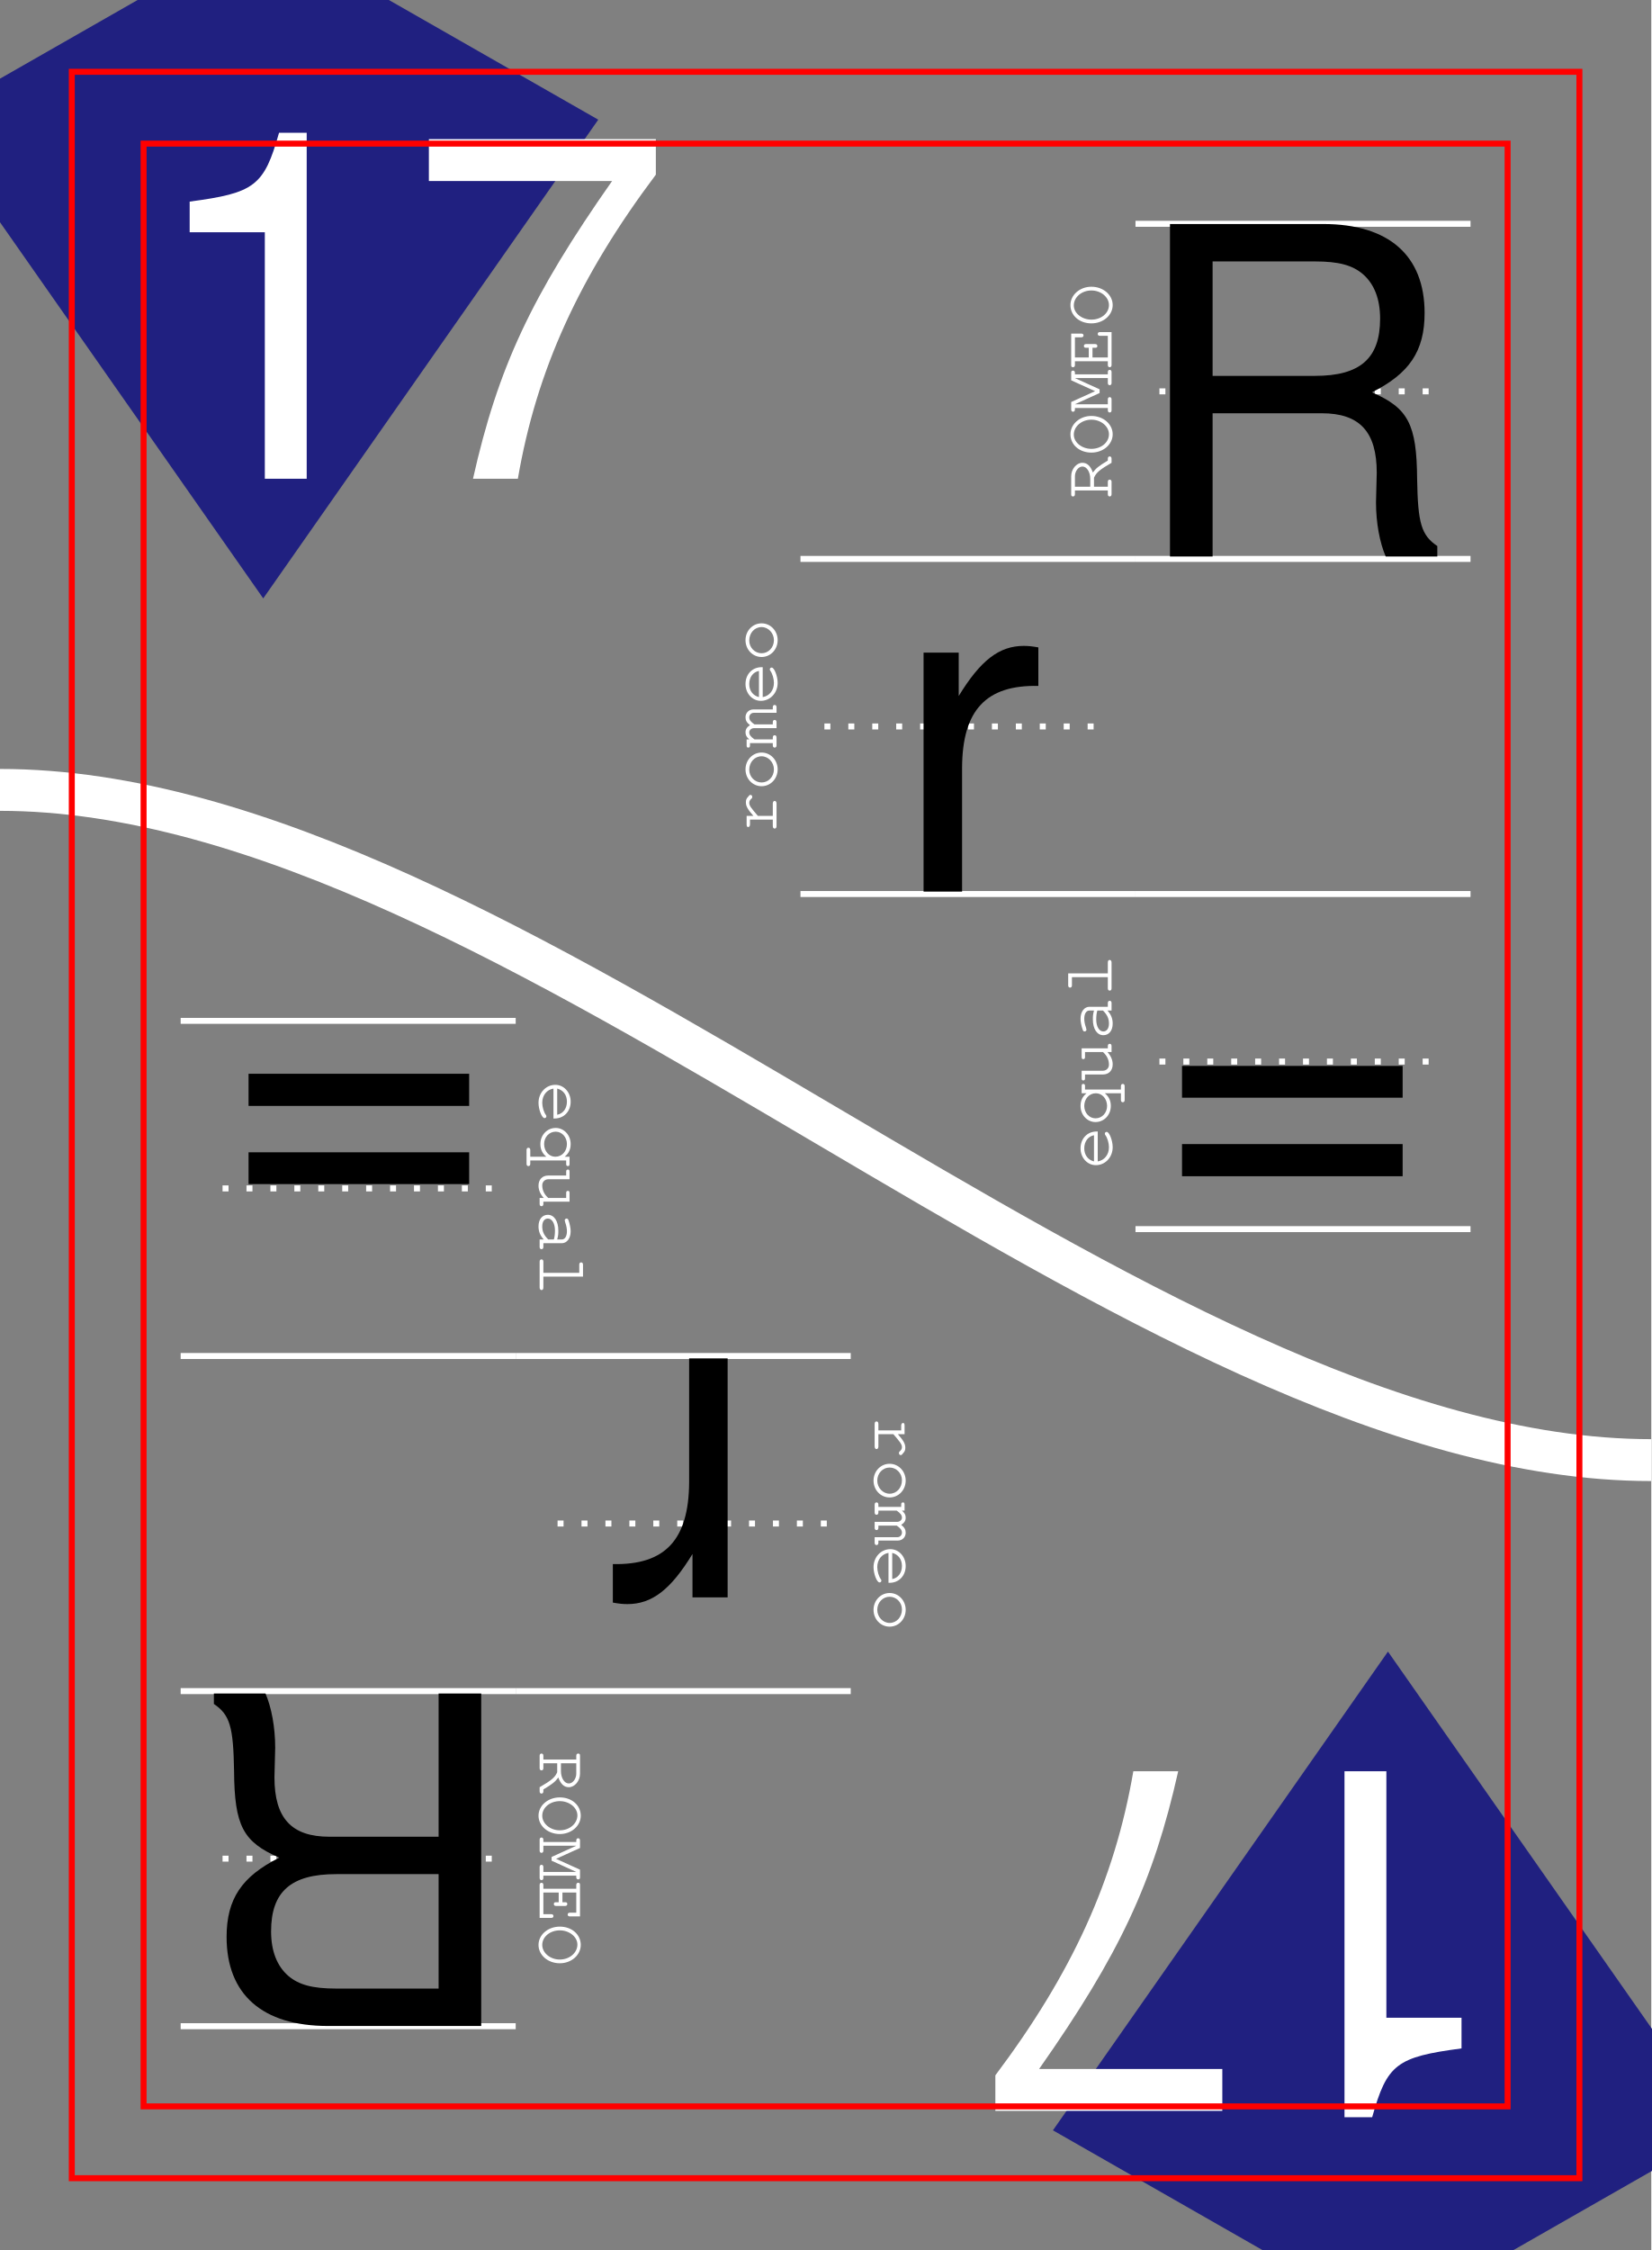
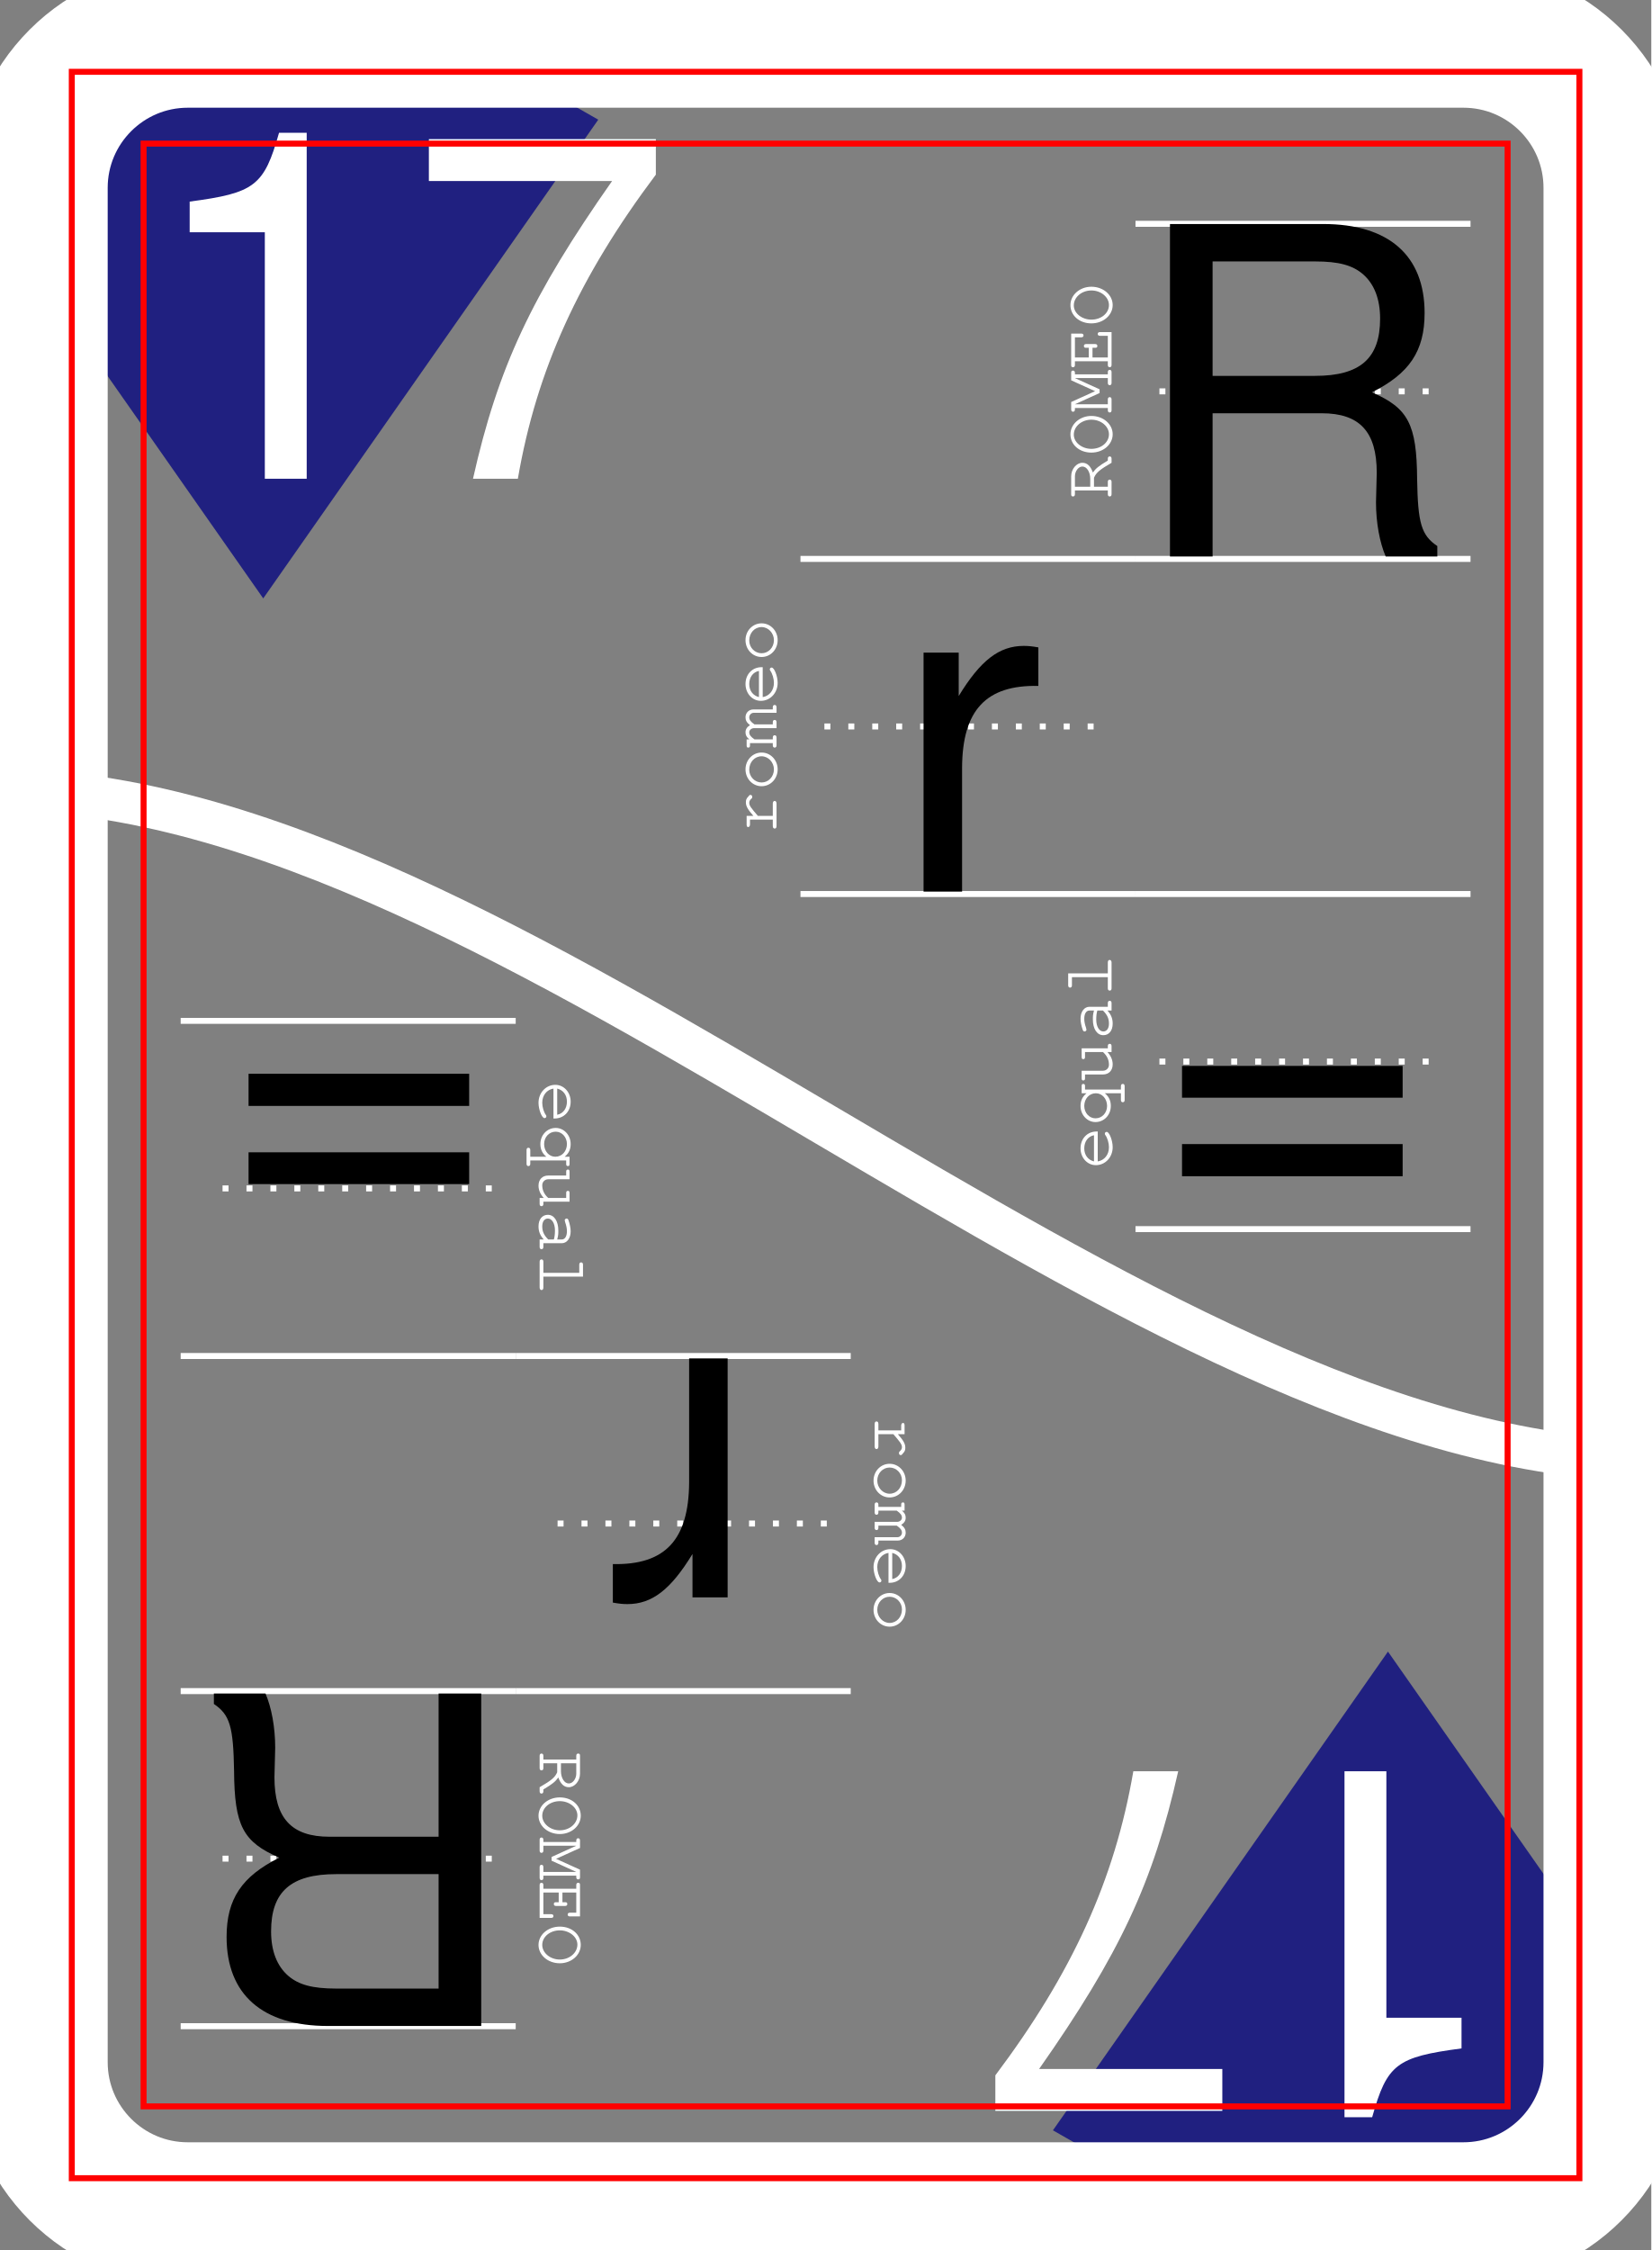
<svg xmlns="http://www.w3.org/2000/svg" xmlns:xlink="http://www.w3.org/1999/xlink" width="69mm" height="94mm" viewBox="-3 -3 69 94" version="1.1" id="card-17">
  <style>
    text { font-family:Helvetica; font-size:19.04px; line-height:1; fill:#000000;fill-opacity:1;stroke:none; }
   
   g.emoji path, g.emoji ellipse, g.emoji circle  { fill:none;stroke:#000000;stroke-width:1.0;stroke-linecap:round;stroke-miterlimit:4;stroke-dasharray:none;stroke-opacity:1 }
   g#card-17-formats-dark text { font-size:7px;fill:#ffffff; }
   g#card-17-thumb-up text, g#card-17-thumb-down text { font-size:7px; }
   path  { fill:none;stroke:#000000;stroke-width:1.0;stroke-linecap:butt;stroke-linejoin:miter;stroke-opacity:1; }
   path.suit { stroke:none; }
   g#card-17-border path  { fill:#808080;fill-opacity:1;stroke:#000000;stroke-width:1.5;stroke-opacity:1;stroke-miterlimit:4;stroke-dasharray:none; }
   g#card-17-lines path { fill:none;stroke:#ffffff;stroke-width:0.25;stroke-linecap:butt;stroke-linejoin:miter;stroke-miterlimit:4;stroke-dasharray:none;stroke-dashoffset:0;stroke-opacity:1 }
   g#card-17-lines-dark path { fill:none;stroke:#000000;stroke-width:0.5;stroke-linecap:butt;stroke-linejoin:miter;stroke-miterlimit:4;stroke-dasharray:none;stroke-dashoffset:0;stroke-opacity:1; }
   g#card-17-lines path.lines-center { stroke-dasharray:0.25, 0.75;}
  </style>
  <defs>
    <g id="card-17-heart-full" class="emoji" transform="translate(-7,-14)">
      <path d="M 7,14 C -5.5,3.5 2,-3 7,2 12,-3 19.5,3.5 7,14 Z" />
    </g>
    <g id="card-17-heart-broken" class="emoji" transform="translate(-7,-14)">
      <path d="M 3.119,0.918 C -0.516,1.134 -2.304,6.546 6.573,13.572            L 10.056,6.195 5.805,7.761 6.763,2.319            C 5.546,1.284 4.244,0.851 3.119,0.918 Z" />
      <path d="M 11.598,-0.031 C 10.627,-0.087 9.524,0.229 8.459,0.983            L 6.937,5.754 12.36,4.47 6.655,12.992            c 0.148,0.146 0.298,0.292 0.453,0.44            C 17.163,6.008 15.371,0.19 11.598,-0.031 Z" />
    </g>
    <g id="card-17-thumb" class="emoji">
      <path d="m 0.25,6 h 4 C 3.761,3.426 2.261,0.331 6.095,0.464           9.005,0.565 8.214,3.28 7.75,6 c 3,0 7,1 4,3 1,1 1,1 0,2 2,1 2,3 -11.5,2 z" />
      <path style="stroke-width:0.5" d="m 4.722,1.807 c 0,0 0.175,2.379 1.03,2.351           0.834,-0.027 0.855,-2.351 0.855,-2.351 z" />
    </g>
+     <g id="card-17-thumb-down" transform="translate(-7,-14)">
+       <g transform="translate(-0.1064203,-0.6459912)">
+         <path style="fill:none;stroke:#000000;stroke-width:0.342;stroke-miterlimit:4;stroke-dasharray:none;stroke-opacity:1" d="m 6.164,1.456 c -0.871,0.317 -1.75,0.576 -1.954,0.576 -0.337,6.56e-4 -0.37,0.279 -0.37,3.113 v 3.112 l 1.42,1.699 c 0.896,1.072 1.58,2.13 1.855,2.865 0.578,1.548 0.663,1.652 1.361,1.652 1.506,0 2.14,-1.654 1.302,-3.397 -0.703,-1.462 -0.703,-1.462 1.455,-1.462 1.649,0 1.96,-0.054 2.344,-0.408 0.354,-0.325 0.416,-0.551 0.31,-1.118 C 13.393,5.575 13.352,5.054 12.667,2.131 11.27,0.672 9.096,0.391 6.164,1.456 Z" />
+         <path style="fill:none;stroke:#000000;stroke-width:0.342;stroke-linecap:butt;stroke-linejoin:miter;stroke-miterlimit:4;stroke-dasharray:none;stroke-opacity:1" d="m 8.616,14.41 c 0.974,-0.083 0.526,-1.451 0.526,-1.451 l -1.294,-1.563 c -1.552,-0.039 -0.71,0.585 -1.051,0.707" />
+         <rect style="fill:none;fill-opacity:0.801;stroke:#000000;stroke-width:0.39;stroke-linecap:round;stroke-miterlimit:4;stroke-dasharray:none;stroke-opacity:1" width="3.565" height="7.378" x="0.302" y="2.094" />
+       </g>
+     </g>
    <g id="card-17-thumb-up" class="emoji" transform="translate(-7,-14)">
-       <use xlink:href="#card-17-thumb" />
-       <text text-anchor="middle" x="6" y="12">+1</text>
-     </g>
-     <g id="card-17-thumb-down" class="emoji" transform="translate(-7,-14)">
-       <use transform="matrix(1,0,0,-1,0,14)" xlink:href="#card-17-thumb" />
-       <text text-anchor="middle" x="7" y="7">-1</text>
+       <g transform="translate(-0.1064198,-0.2965792)">
+         <path style="fill:none;stroke:#000000;stroke-width:0.342;stroke-miterlimit:4;stroke-dasharray:none;stroke-opacity:1" d="m 6.187,13.485 c -0.869,-0.317 -1.745,-0.576 -1.948,-0.576 -0.336,-6.46e-4 -0.369,-0.279 -0.369,-3.113 v -3.112 l 1.416,-1.699 c 0.893,-1.072 1.576,-2.13 1.849,-2.865 0.576,-1.548 0.661,-1.652 1.357,-1.652 1.501,0 2.134,1.654 1.298,3.397 -0.701,1.462 -0.701,1.462 1.45,1.462 1.644,0 1.954,0.054 2.337,0.408 0.353,0.325 0.415,0.551 0.309,1.118 -0.493,2.514 -0.534,3.035 -1.217,5.958 -1.392,1.459 -3.56,1.74 -6.483,0.674 z" />
+         <path style="fill:none;stroke:#000000;stroke-width:0.342;stroke-linecap:butt;stroke-linejoin:miter;stroke-miterlimit:4;stroke-dasharray:none;stroke-opacity:1" d="m 8.632,0.531 c 0.971,0.083 0.524,1.451 0.524,1.451 l -1.29,1.563 c -1.548,0.039 -0.708,-0.585 -1.048,-0.707" />
+         <rect style="fill:none;fill-opacity:0.801;stroke:#000000;stroke-width:0.39;stroke-linecap:round;stroke-miterlimit:4;stroke-dasharray:none;stroke-opacity:1" id="rect1836" width="3.555" height="7.378" x="0.301" y="6.697" />
+       </g>
    </g>
    <g id="card-17-sad" class="emoji" transform="translate(-7,-14)">
      <ellipse id="card-17-sad-right-eye" cx="9.5" cy="4" rx="0.25" ry="0.75" />
      <ellipse id="card-17-sad-left-eye" cx="4.5" cy="4" rx="0.25" ry="0.75" />
      <circle id="card-17-sad-face" cx="7" cy="7" r="7" />
      <path id="card-17-sad-frown" d="m 3,10 c 1.5,-3 6,-3 8,0" />
    </g>
    <g id="card-17-happy" class="emoji" transform="translate(-7,-14)">
      <ellipse id="card-17-happy-right-eye" cx="9.5" cy="4" rx="0.25" ry="0.75" />
      <ellipse id="card-17-happy-left-eye" cx="4.5" cy="4" rx="0.25" ry="0.75" />
      <circle id="card-17-happy-face" cx="7" cy="7" r="7" />
      <path id="card-17-happy-smile" d="m 3,8 c 1.5,4 6,4 8,0" />
    </g>
    <g id="card-17-suit-club" transform="translate(7,7)">
      <path id="card-17-suit-club-flower" style="fill:#208020;stroke:none" d="     M -7.347880794884119e-16,4.0      C 3.365,12.557 12.557,-3.365 3.464,-2.0      C 9.192,-9.192 -9.192,-9.192 -3.464,-2      C -12.557,-3.365 -3.365,12.557 -7.347880794884119e-16,4.0      Z     " />
      <path id="card-17-suit-club-stem" style="fill:#208020;stroke:none" d="     m 0,7.0      h -1.5      c 1.5,-1.5 1.5,-7.0 1.5,-7.0      c 0,0 0,5.5 1.5,7.0      z" />
    </g>
    <g id="card-17-suit-heart">
      <path style="fill:#802020;stroke:none" d="M 7,14 C -5.5,3.5 2,-3 7,2 12,-3 19.5,3.5 7,14 Z" />
    </g>
    <g id="card-17-suit-diamond">
      <path style="fill:#202080;stroke:none" d="m 7,14 -7,-10 7,-4 7,4 z" />
    </g>
    <g id="card-17-suit-spade">
      <path style="fill:#202020;stroke:none" d="M 7,0 C -5.5,10.5 2,17 7,12 12,17 19.5,10.5 7,0 Z" />
      <path style="fill:#202020;stroke:none" d="m 7,14 h -1.5 c 1.5,-1.5 1.5,-7.0 1.5,-7.0 c 0,0 0,5.5 1.5,7.0 z" />
    </g>
    <g id="card-17-lines">
      <path d="m 0,0 14,0" />
      <path class="lines-center" d="m 1,7 12,0" />
      <path d="m 0,14 14,0" />
    </g>
    <g id="card-17-lines-dark">
      
      
      
    </g>
    <g id="card-17-translate-text">
      <text xml:space="preserve" x="37.45" y="34.25" text-anchor="middle">r</text>
      <text xml:space="preserve" x="51" y="20.25" text-anchor="middle">R</text>
      <text xml:space="preserve" x="51" y="48.25" text-anchor="middle">=</text>
    </g>
    <g id="card-17-translate-pics">
      <use x="37.45" y="34.25" xlink:href="#card-17-" />
      <use x="51" y="20.25" xlink:href="#card-17-" />
      <use x="51" y="48.25" xlink:href="#card-17-" />
    </g>
    <g id="card-17-formats">
      <g id="formats-up" transform="translate(44.45,6.35)">
        <use xlink:href="#card-17-lines" />
        <text transform="rotate(-90) translate(-7,-1)" xml:space="preserve" text-anchor="middle" style="font-size:3px;line-height:1;font-family:Courier;fill:#ffffff;fill-opacity:1;stroke:#ffffff;stroke-width:0;stroke-miterlimit:4;stroke-dasharray:none;stroke-opacity:1">ROMEO</text>
      </g>
      <g id="card-17-formats-plain" transform="translate(30.45,20.35)">
        <use xlink:href="#card-17-lines" />
        <text transform="rotate(-90) translate(-7,-1)" xml:space="preserve" text-anchor="middle" style="font-size:3px;line-height:1;font-family:Courier;fill:#ffffff;fill-opacity:1;stroke:#ffffff;stroke-width:0;stroke-miterlimit:4;stroke-dasharray:none;stroke-opacity:1">romeo</text>
      </g>
      <g id="card-17-formats-down" transform="translate(44.45,34.35)">
        <use xlink:href="#card-17-lines" />
        <text transform="rotate(-90) translate(-7,-1)" xml:space="preserve" text-anchor="middle" style="font-size:3px;line-height:1;font-family:Courier;fill:#ffffff;fill-opacity:1;stroke:#ffffff;stroke-width:0;stroke-miterlimit:4;stroke-dasharray:none;stroke-opacity:1">equal</text>
      </g>
      <text xml:space="preserve" text-anchor="middle" style="font-size:7px;line-height:1;font-family:Courier;fill:#ffffff;fill-opacity:1;stroke:#ffffff;stroke-width:0;stroke-miterlimit:4;stroke-dasharray:none;stroke-opacity:1" x="51.45" y="28.50" />
    </g>
    <g id="card-17-formats-dark">
      <g id="card-17-formats-up" transform="translate(44.45,6.35)">
        <use xlink:href="#card-17-lines-dark" />
        <text transform="rotate(-90) translate(-7,-1)" xml:space="preserve" text-anchor="middle" style="font-size:3px;line-height:1;font-family:Courier;fill:#ffffff;fill-opacity:1;stroke:#ffffff;stroke-width:0;stroke-miterlimit:4;stroke-dasharray:none;stroke-opacity:1">ROMEO</text>
      </g>
      <g id="card-17-formats-plain" transform="translate(30.45,20.35)">
        <use xlink:href="#card-17-lines-dark" />
        <text transform="rotate(-90) translate(-7,18.5)" xml:space="preserve" text-anchor="middle" style="font-size:4px;line-height:1;font-family:Courier;fill:#ffffff;fill-opacity:1;stroke:#ffffff;stroke-width:0;stroke-miterlimit:4;stroke-dasharray:none;stroke-opacity:1">romeo</text>
      </g>
      <g id="card-17-formats-down" transform="translate(44.45,34.35)">
        <use xlink:href="#card-17-lines-dark" />
        <text transform="rotate(-90) translate(-7,-1)" xml:space="preserve" text-anchor="middle" style="font-size:3px;line-height:1;font-family:Courier;fill:#ffffff;fill-opacity:1;stroke:#ffffff;stroke-width:0;stroke-miterlimit:4;stroke-dasharray:none;stroke-opacity:1">equal</text>
      </g>
      <text xml:space="preserve" text-anchor="middle" style="fill:#000000;font-size:150%" x="51.45" y="36" />
    </g>
  </defs>
  <g id="card-17-main-layer">
    <rect x="-3" y="-3" width="69" height="94" style="fill:#808080" />
    <use opacity="1" transform="matrix(2,0,0,2,-6,-6)" xlink:href="#card-17-suit-diamond" />
    <use xlink:href="#card-17-formats" />
    <g transform="rotate(180,31.5,44)">
      <use opacity="1" transform="matrix(2,0,0,2,-6,-6)" xlink:href="#card-17-suit-diamond" />
      <use xlink:href="#card-17-formats" />
    </g>
    <g id="card-17-border">
+       <rect x="-1.5" y="-1.5" width="66" height="91" rx="6.35" opacity="1.0" style="fill:none;stroke:#ffffff;stroke-width:6.0" />
      <path id="card-17-border-separator" style="stroke:#ffffff;stroke-width:1.75;fill:none;" d="M -3.0,30 C 18.5,30 44.5,58 66,58" />
    </g>
    <g id="card-17-upward">
      <text x="14" y="17" style="font-family:Helvetica;font-size:20px;fill:#fff" text-anchor="middle">17</text>
      <use xlink:href="#card-17-translate-text" />
    </g>
    <use xlink:href="#card-17-upward" transform="rotate(180,31.5,44)" />
    <rect x="0" y="0" width="63" height="88" style="stroke:#f00;stroke-width:0.25;fill:none;" />
    <rect x="3" y="3" width="57" height="82" style="stroke:#f00;stroke-width:0.25;fill:none;" />
  </g>
</svg>
